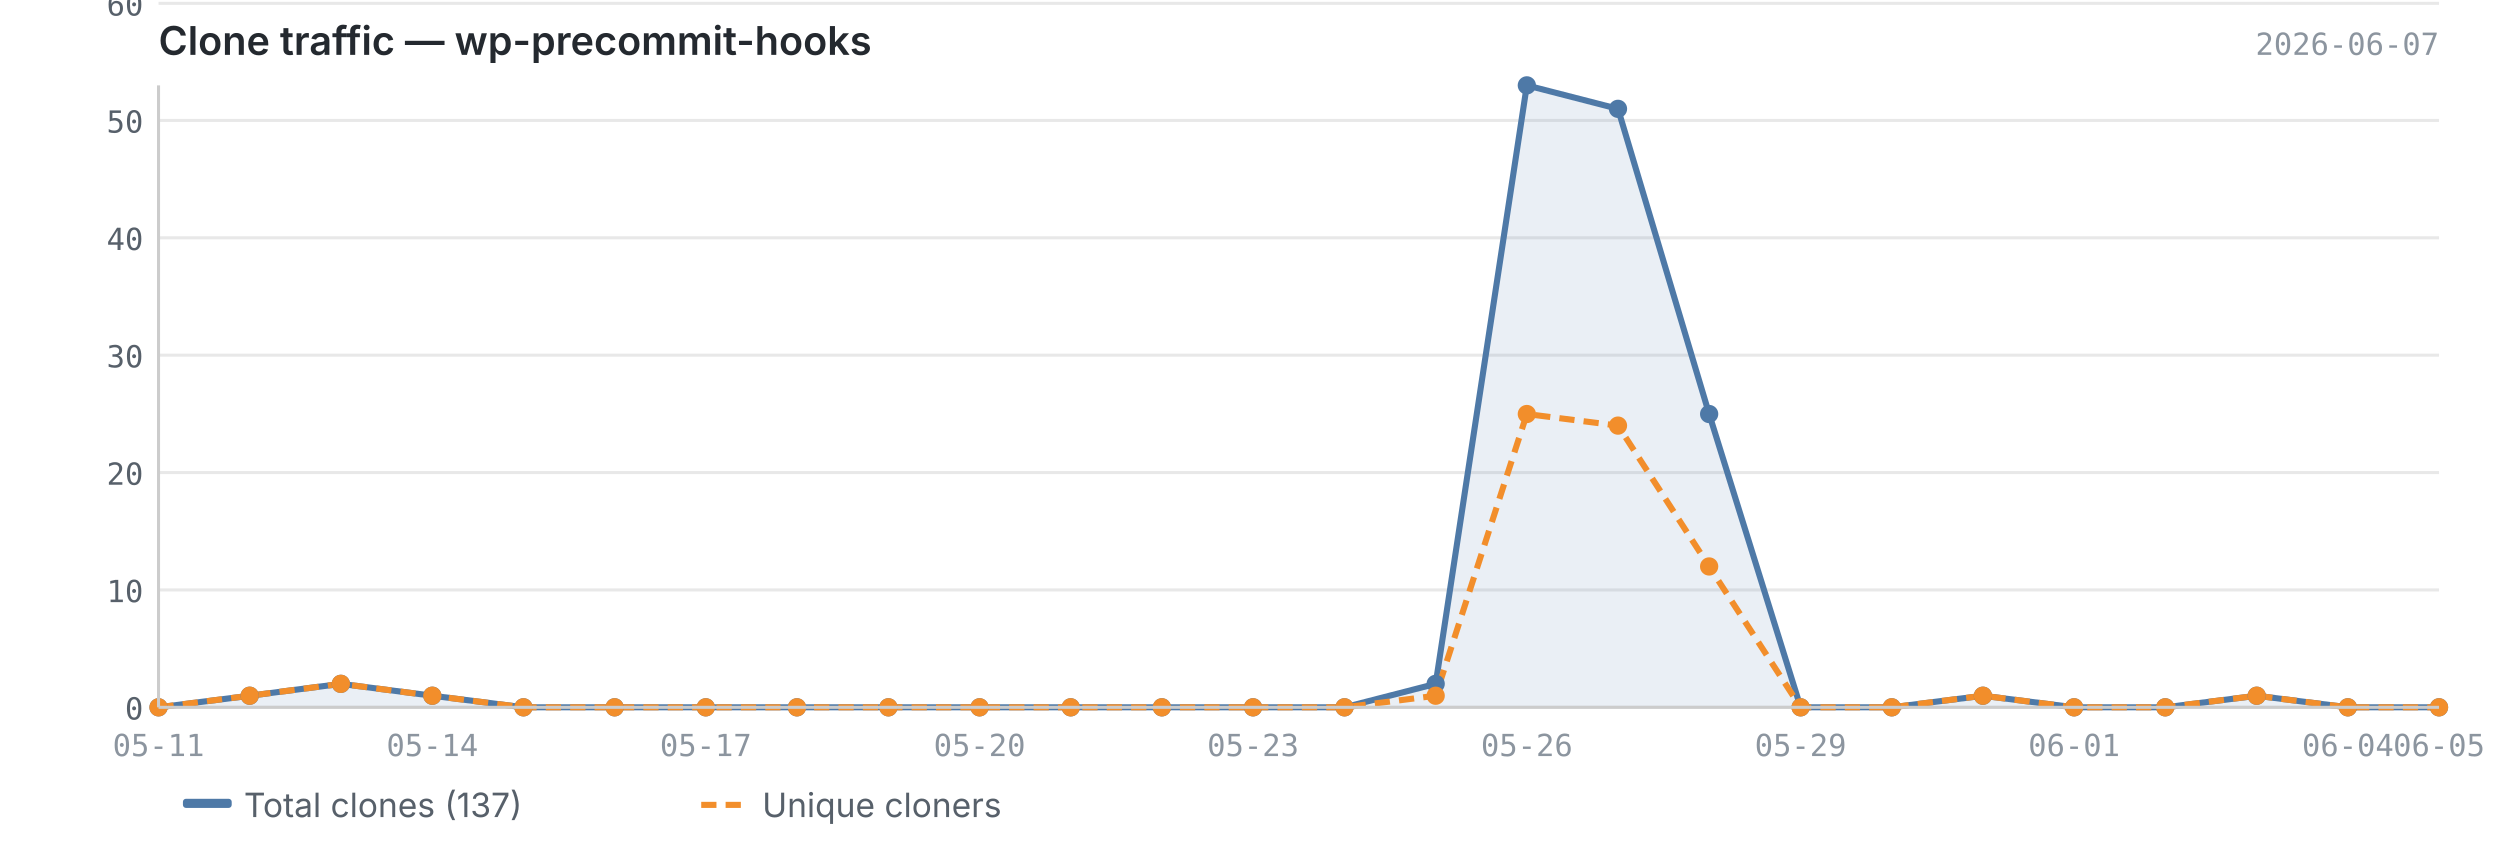
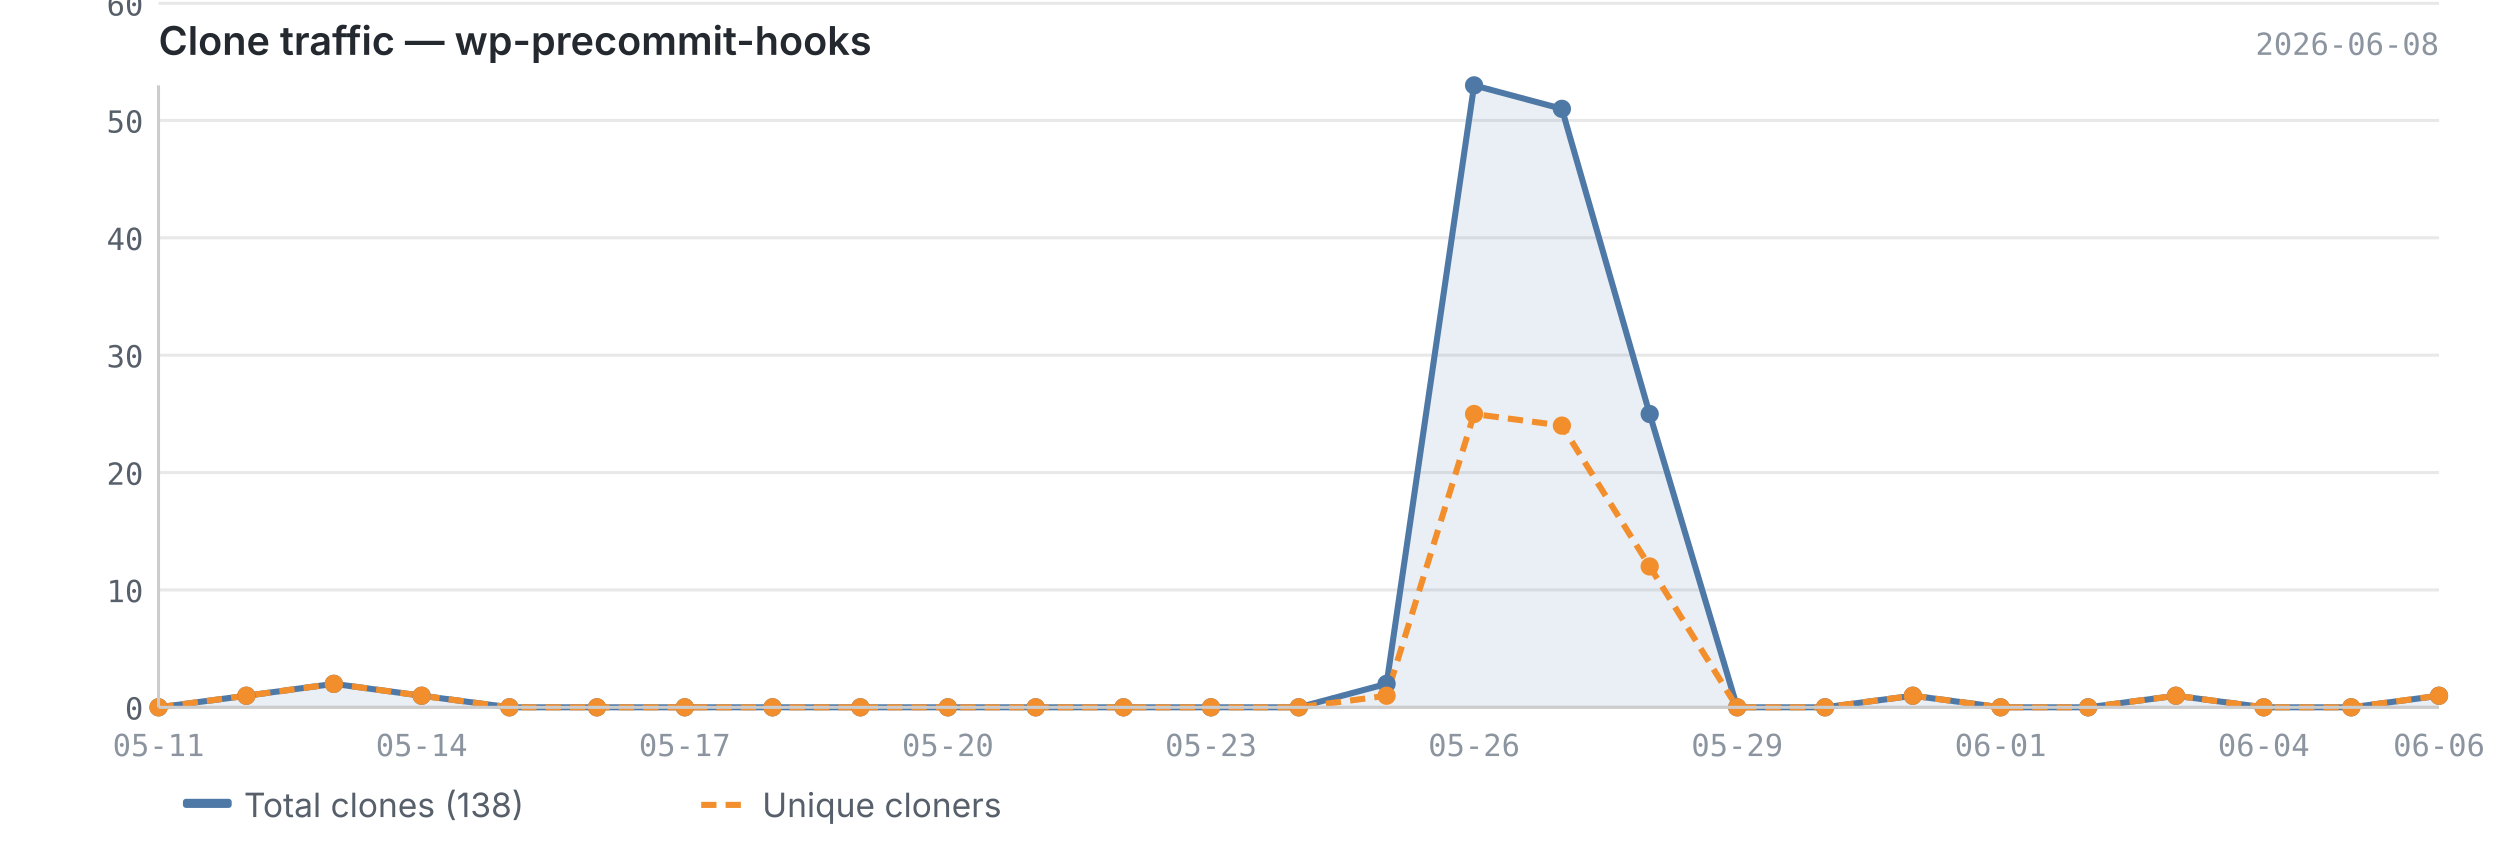
<svg xmlns="http://www.w3.org/2000/svg" viewBox="0 0 820 280" width="820" height="280">
  <text x="52" y="18" font-size="13" font-weight="600" fill="#24292f" font-family="-apple-system, BlinkMacSystemFont, 'Segoe UI', sans-serif">Clone traffic — wp-precommit-hooks</text>
-   <text x="800" y="18" font-size="10" fill="#8c959f" font-family="ui-monospace, SFMono-Regular, 'SF Mono', Menlo, monospace" text-anchor="end">2026-06-07</text>
+   <text x="800" y="18" font-size="10" fill="#8c959f" font-family="ui-monospace, SFMono-Regular, 'SF Mono', Menlo, monospace" text-anchor="end">2026-06-08</text>
  <line x1="52" y1="232.0" x2="800" y2="232.0" stroke="#e8e8e8" stroke-width="1" />
  <line x1="52" y1="193.5" x2="800" y2="193.5" stroke="#e8e8e8" stroke-width="1" />
  <line x1="52" y1="155.0" x2="800" y2="155.0" stroke="#e8e8e8" stroke-width="1" />
  <line x1="52" y1="116.5" x2="800" y2="116.5" stroke="#e8e8e8" stroke-width="1" />
  <line x1="52" y1="78.0" x2="800" y2="78.0" stroke="#e8e8e8" stroke-width="1" />
  <line x1="52" y1="39.5" x2="800" y2="39.5" stroke="#e8e8e8" stroke-width="1" />
  <line x1="52" y1="1.1" x2="800" y2="1.1" stroke="#e8e8e8" stroke-width="1" />
-   <path d="M52.0,232.0 L52.0,232.0 L81.9,228.2 L111.8,224.3 L141.8,228.2 L171.7,232.0 L201.6,232.0 L231.5,232.0 L261.4,232.0 L291.4,232.0 L321.3,232.0 L351.2,232.0 L381.1,232.0 L411.0,232.0 L441.0,232.0 L470.9,224.3 L500.8,28.0 L530.7,35.7 L560.6,135.8 L590.6,232.0 L620.5,232.0 L650.4,228.2 L680.3,232.0 L710.2,232.0 L740.2,228.2 L770.1,232.0 L800.0,232.0 L800.0,232.0 L52.0,232.0Z" fill="#4e79a7" opacity="0.12" />
-   <polyline points="52.0,232.0 81.9,228.2 111.8,224.3 141.8,228.2 171.7,232.0 201.6,232.0 231.5,232.0 261.4,232.0 291.4,232.0 321.3,232.0 351.2,232.0 381.1,232.0 411.0,232.0 441.0,232.0 470.9,224.3 500.8,28.0 530.7,35.7 560.6,135.8 590.6,232.0 620.5,232.0 650.4,228.2 680.3,232.0 710.2,232.0 740.2,228.2 770.1,232.0 800.0,232.0" fill="none" stroke="#4e79a7" stroke-width="2" stroke-linejoin="round" />
-   <polyline points="52.0,232.0 81.9,228.2 111.8,224.3 141.8,228.2 171.7,232.0 201.6,232.0 231.5,232.0 261.4,232.0 291.4,232.0 321.3,232.0 351.2,232.0 381.1,232.0 411.0,232.0 441.0,232.0 470.9,228.2 500.8,135.8 530.7,139.6 560.6,185.8 590.6,232.0 620.5,232.0 650.4,228.2 680.3,232.0 710.2,232.0 740.2,228.2 770.1,232.0 800.0,232.0" fill="none" stroke="#f28e2b" stroke-width="2" stroke-linejoin="round" stroke-dasharray="5,3" />
+   <path d="M52.0,232.0 L52.0,232.0 L80.8,228.2 L109.5,224.3 L138.3,228.2 L167.1,232.0 L195.8,232.0 L224.6,232.0 L253.4,232.0 L282.2,232.0 L310.9,232.0 L339.7,232.0 L368.5,232.0 L397.2,232.0 L426.0,232.0 L454.8,224.3 L483.5,28.0 L512.3,35.7 L541.1,135.8 L569.8,232.0 L598.6,232.0 L627.4,228.2 L656.2,232.0 L684.9,232.0 L713.7,228.2 L742.5,232.0 L771.2,232.0 L800.0,228.2 L800.0,232.0 L52.0,232.0Z" fill="#4e79a7" opacity="0.12" />
+   <polyline points="52.0,232.0 80.8,228.2 109.5,224.3 138.3,228.2 167.1,232.0 195.8,232.0 224.6,232.0 253.4,232.0 282.2,232.0 310.9,232.0 339.7,232.0 368.5,232.0 397.2,232.0 426.0,232.0 454.8,224.3 483.5,28.0 512.3,35.7 541.1,135.8 569.8,232.0 598.6,232.0 627.4,228.2 656.2,232.0 684.9,232.0 713.7,228.2 742.5,232.0 771.2,232.0 800.0,228.2" fill="none" stroke="#4e79a7" stroke-width="2" stroke-linejoin="round" />
+   <polyline points="52.0,232.0 80.8,228.2 109.5,224.3 138.3,228.2 167.1,232.0 195.8,232.0 224.6,232.0 253.4,232.0 282.2,232.0 310.9,232.0 339.7,232.0 368.5,232.0 397.2,232.0 426.0,232.0 454.8,228.2 483.5,135.8 512.3,139.6 541.1,185.8 569.8,232.0 598.6,232.0 627.4,228.2 656.2,232.0 684.9,232.0 713.7,228.2 742.5,232.0 771.2,232.0 800.0,228.2" fill="none" stroke="#f28e2b" stroke-width="2" stroke-linejoin="round" stroke-dasharray="5,3" />
  <circle cx="52.0" cy="232.0" r="3" fill="#4e79a7" />
-   <circle cx="81.9" cy="228.2" r="3" fill="#4e79a7" />
-   <circle cx="111.8" cy="224.3" r="3" fill="#4e79a7" />
-   <circle cx="141.8" cy="228.2" r="3" fill="#4e79a7" />
-   <circle cx="171.7" cy="232.0" r="3" fill="#4e79a7" />
-   <circle cx="201.6" cy="232.0" r="3" fill="#4e79a7" />
-   <circle cx="231.5" cy="232.0" r="3" fill="#4e79a7" />
-   <circle cx="261.4" cy="232.0" r="3" fill="#4e79a7" />
-   <circle cx="291.4" cy="232.0" r="3" fill="#4e79a7" />
-   <circle cx="321.3" cy="232.0" r="3" fill="#4e79a7" />
-   <circle cx="351.2" cy="232.0" r="3" fill="#4e79a7" />
-   <circle cx="381.1" cy="232.0" r="3" fill="#4e79a7" />
-   <circle cx="411.0" cy="232.0" r="3" fill="#4e79a7" />
-   <circle cx="441.0" cy="232.0" r="3" fill="#4e79a7" />
-   <circle cx="470.9" cy="224.3" r="3" fill="#4e79a7" />
-   <circle cx="500.8" cy="28.0" r="3" fill="#4e79a7" />
-   <circle cx="530.7" cy="35.7" r="3" fill="#4e79a7" />
-   <circle cx="560.6" cy="135.8" r="3" fill="#4e79a7" />
-   <circle cx="590.6" cy="232.0" r="3" fill="#4e79a7" />
-   <circle cx="620.5" cy="232.0" r="3" fill="#4e79a7" />
-   <circle cx="650.4" cy="228.2" r="3" fill="#4e79a7" />
-   <circle cx="680.3" cy="232.0" r="3" fill="#4e79a7" />
-   <circle cx="710.2" cy="232.0" r="3" fill="#4e79a7" />
-   <circle cx="740.2" cy="228.2" r="3" fill="#4e79a7" />
-   <circle cx="770.1" cy="232.0" r="3" fill="#4e79a7" />
-   <circle cx="800.0" cy="232.0" r="3" fill="#4e79a7" />
+   <circle cx="80.8" cy="228.2" r="3" fill="#4e79a7" />
+   <circle cx="109.5" cy="224.3" r="3" fill="#4e79a7" />
+   <circle cx="138.3" cy="228.2" r="3" fill="#4e79a7" />
+   <circle cx="167.1" cy="232.0" r="3" fill="#4e79a7" />
+   <circle cx="195.8" cy="232.0" r="3" fill="#4e79a7" />
+   <circle cx="224.6" cy="232.0" r="3" fill="#4e79a7" />
+   <circle cx="253.4" cy="232.0" r="3" fill="#4e79a7" />
+   <circle cx="282.2" cy="232.0" r="3" fill="#4e79a7" />
+   <circle cx="310.9" cy="232.0" r="3" fill="#4e79a7" />
+   <circle cx="339.7" cy="232.0" r="3" fill="#4e79a7" />
+   <circle cx="368.5" cy="232.0" r="3" fill="#4e79a7" />
+   <circle cx="397.2" cy="232.0" r="3" fill="#4e79a7" />
+   <circle cx="426.0" cy="232.0" r="3" fill="#4e79a7" />
+   <circle cx="454.8" cy="224.3" r="3" fill="#4e79a7" />
+   <circle cx="483.5" cy="28.0" r="3" fill="#4e79a7" />
+   <circle cx="512.3" cy="35.7" r="3" fill="#4e79a7" />
+   <circle cx="541.1" cy="135.8" r="3" fill="#4e79a7" />
+   <circle cx="569.8" cy="232.0" r="3" fill="#4e79a7" />
+   <circle cx="598.6" cy="232.0" r="3" fill="#4e79a7" />
+   <circle cx="627.4" cy="228.2" r="3" fill="#4e79a7" />
+   <circle cx="656.2" cy="232.0" r="3" fill="#4e79a7" />
+   <circle cx="684.9" cy="232.0" r="3" fill="#4e79a7" />
+   <circle cx="713.7" cy="228.2" r="3" fill="#4e79a7" />
+   <circle cx="742.5" cy="232.0" r="3" fill="#4e79a7" />
+   <circle cx="771.2" cy="232.0" r="3" fill="#4e79a7" />
+   <circle cx="800.0" cy="228.2" r="3" fill="#4e79a7" />
  <circle cx="52.0" cy="232.0" r="3" fill="#f28e2b" />
-   <circle cx="81.9" cy="228.2" r="3" fill="#f28e2b" />
-   <circle cx="111.8" cy="224.3" r="3" fill="#f28e2b" />
-   <circle cx="141.8" cy="228.2" r="3" fill="#f28e2b" />
-   <circle cx="171.7" cy="232.0" r="3" fill="#f28e2b" />
-   <circle cx="201.6" cy="232.0" r="3" fill="#f28e2b" />
-   <circle cx="231.5" cy="232.0" r="3" fill="#f28e2b" />
-   <circle cx="261.4" cy="232.0" r="3" fill="#f28e2b" />
-   <circle cx="291.4" cy="232.0" r="3" fill="#f28e2b" />
-   <circle cx="321.3" cy="232.0" r="3" fill="#f28e2b" />
-   <circle cx="351.2" cy="232.0" r="3" fill="#f28e2b" />
-   <circle cx="381.1" cy="232.0" r="3" fill="#f28e2b" />
-   <circle cx="411.0" cy="232.0" r="3" fill="#f28e2b" />
-   <circle cx="441.0" cy="232.0" r="3" fill="#f28e2b" />
-   <circle cx="470.9" cy="228.2" r="3" fill="#f28e2b" />
-   <circle cx="500.8" cy="135.8" r="3" fill="#f28e2b" />
-   <circle cx="530.7" cy="139.6" r="3" fill="#f28e2b" />
-   <circle cx="560.6" cy="185.8" r="3" fill="#f28e2b" />
-   <circle cx="590.6" cy="232.0" r="3" fill="#f28e2b" />
-   <circle cx="620.5" cy="232.0" r="3" fill="#f28e2b" />
-   <circle cx="650.4" cy="228.2" r="3" fill="#f28e2b" />
-   <circle cx="680.3" cy="232.0" r="3" fill="#f28e2b" />
-   <circle cx="710.2" cy="232.0" r="3" fill="#f28e2b" />
-   <circle cx="740.2" cy="228.2" r="3" fill="#f28e2b" />
-   <circle cx="770.1" cy="232.0" r="3" fill="#f28e2b" />
-   <circle cx="800.0" cy="232.0" r="3" fill="#f28e2b" />
+   <circle cx="80.8" cy="228.2" r="3" fill="#f28e2b" />
+   <circle cx="109.5" cy="224.3" r="3" fill="#f28e2b" />
+   <circle cx="138.3" cy="228.2" r="3" fill="#f28e2b" />
+   <circle cx="167.1" cy="232.0" r="3" fill="#f28e2b" />
+   <circle cx="195.8" cy="232.0" r="3" fill="#f28e2b" />
+   <circle cx="224.6" cy="232.0" r="3" fill="#f28e2b" />
+   <circle cx="253.4" cy="232.0" r="3" fill="#f28e2b" />
+   <circle cx="282.2" cy="232.0" r="3" fill="#f28e2b" />
+   <circle cx="310.9" cy="232.0" r="3" fill="#f28e2b" />
+   <circle cx="339.7" cy="232.0" r="3" fill="#f28e2b" />
+   <circle cx="368.5" cy="232.0" r="3" fill="#f28e2b" />
+   <circle cx="397.2" cy="232.0" r="3" fill="#f28e2b" />
+   <circle cx="426.0" cy="232.0" r="3" fill="#f28e2b" />
+   <circle cx="454.8" cy="228.2" r="3" fill="#f28e2b" />
+   <circle cx="483.5" cy="135.8" r="3" fill="#f28e2b" />
+   <circle cx="512.3" cy="139.6" r="3" fill="#f28e2b" />
+   <circle cx="541.1" cy="185.8" r="3" fill="#f28e2b" />
+   <circle cx="569.8" cy="232.0" r="3" fill="#f28e2b" />
+   <circle cx="598.6" cy="232.0" r="3" fill="#f28e2b" />
+   <circle cx="627.4" cy="228.2" r="3" fill="#f28e2b" />
+   <circle cx="656.2" cy="232.0" r="3" fill="#f28e2b" />
+   <circle cx="684.9" cy="232.0" r="3" fill="#f28e2b" />
+   <circle cx="713.7" cy="228.2" r="3" fill="#f28e2b" />
+   <circle cx="742.5" cy="232.0" r="3" fill="#f28e2b" />
+   <circle cx="771.2" cy="232.0" r="3" fill="#f28e2b" />
+   <circle cx="800.0" cy="228.2" r="3" fill="#f28e2b" />
  <line x1="52" y1="28" x2="52" y2="232" stroke="#cccccc" stroke-width="1" />
  <line x1="52" y1="232" x2="800" y2="232" stroke="#cccccc" stroke-width="1" />
  <text x="47" y="236.0" text-anchor="end" font-size="10" fill="#57606a" font-family="ui-monospace, SFMono-Regular, 'SF Mono', Menlo, monospace">0</text>
  <text x="47" y="197.5" text-anchor="end" font-size="10" fill="#57606a" font-family="ui-monospace, SFMono-Regular, 'SF Mono', Menlo, monospace">10</text>
  <text x="47" y="159.0" text-anchor="end" font-size="10" fill="#57606a" font-family="ui-monospace, SFMono-Regular, 'SF Mono', Menlo, monospace">20</text>
  <text x="47" y="120.5" text-anchor="end" font-size="10" fill="#57606a" font-family="ui-monospace, SFMono-Regular, 'SF Mono', Menlo, monospace">30</text>
  <text x="47" y="82.0" text-anchor="end" font-size="10" fill="#57606a" font-family="ui-monospace, SFMono-Regular, 'SF Mono', Menlo, monospace">40</text>
  <text x="47" y="43.5" text-anchor="end" font-size="10" fill="#57606a" font-family="ui-monospace, SFMono-Regular, 'SF Mono', Menlo, monospace">50</text>
  <text x="47" y="5.1" text-anchor="end" font-size="10" fill="#57606a" font-family="ui-monospace, SFMono-Regular, 'SF Mono', Menlo, monospace">60</text>
  <text x="52.0" y="248" text-anchor="middle" font-size="10" fill="#8c959f" font-family="ui-monospace, SFMono-Regular, 'SF Mono', Menlo, monospace">05-11</text>
-   <text x="141.8" y="248" text-anchor="middle" font-size="10" fill="#8c959f" font-family="ui-monospace, SFMono-Regular, 'SF Mono', Menlo, monospace">05-14</text>
-   <text x="231.5" y="248" text-anchor="middle" font-size="10" fill="#8c959f" font-family="ui-monospace, SFMono-Regular, 'SF Mono', Menlo, monospace">05-17</text>
-   <text x="321.3" y="248" text-anchor="middle" font-size="10" fill="#8c959f" font-family="ui-monospace, SFMono-Regular, 'SF Mono', Menlo, monospace">05-20</text>
-   <text x="411.0" y="248" text-anchor="middle" font-size="10" fill="#8c959f" font-family="ui-monospace, SFMono-Regular, 'SF Mono', Menlo, monospace">05-23</text>
-   <text x="500.8" y="248" text-anchor="middle" font-size="10" fill="#8c959f" font-family="ui-monospace, SFMono-Regular, 'SF Mono', Menlo, monospace">05-26</text>
-   <text x="590.6" y="248" text-anchor="middle" font-size="10" fill="#8c959f" font-family="ui-monospace, SFMono-Regular, 'SF Mono', Menlo, monospace">05-29</text>
-   <text x="680.3" y="248" text-anchor="middle" font-size="10" fill="#8c959f" font-family="ui-monospace, SFMono-Regular, 'SF Mono', Menlo, monospace">06-01</text>
-   <text x="770.1" y="248" text-anchor="middle" font-size="10" fill="#8c959f" font-family="ui-monospace, SFMono-Regular, 'SF Mono', Menlo, monospace">06-04</text>
-   <text x="800.0" y="248" text-anchor="middle" font-size="10" fill="#8c959f" font-family="ui-monospace, SFMono-Regular, 'SF Mono', Menlo, monospace">06-05</text>
+   <text x="138.3" y="248" text-anchor="middle" font-size="10" fill="#8c959f" font-family="ui-monospace, SFMono-Regular, 'SF Mono', Menlo, monospace">05-14</text>
+   <text x="224.6" y="248" text-anchor="middle" font-size="10" fill="#8c959f" font-family="ui-monospace, SFMono-Regular, 'SF Mono', Menlo, monospace">05-17</text>
+   <text x="310.9" y="248" text-anchor="middle" font-size="10" fill="#8c959f" font-family="ui-monospace, SFMono-Regular, 'SF Mono', Menlo, monospace">05-20</text>
+   <text x="397.2" y="248" text-anchor="middle" font-size="10" fill="#8c959f" font-family="ui-monospace, SFMono-Regular, 'SF Mono', Menlo, monospace">05-23</text>
+   <text x="483.5" y="248" text-anchor="middle" font-size="10" fill="#8c959f" font-family="ui-monospace, SFMono-Regular, 'SF Mono', Menlo, monospace">05-26</text>
+   <text x="569.8" y="248" text-anchor="middle" font-size="10" fill="#8c959f" font-family="ui-monospace, SFMono-Regular, 'SF Mono', Menlo, monospace">05-29</text>
+   <text x="656.2" y="248" text-anchor="middle" font-size="10" fill="#8c959f" font-family="ui-monospace, SFMono-Regular, 'SF Mono', Menlo, monospace">06-01</text>
+   <text x="742.5" y="248" text-anchor="middle" font-size="10" fill="#8c959f" font-family="ui-monospace, SFMono-Regular, 'SF Mono', Menlo, monospace">06-04</text>
+   <text x="800.0" y="248" text-anchor="middle" font-size="10" fill="#8c959f" font-family="ui-monospace, SFMono-Regular, 'SF Mono', Menlo, monospace">06-06</text>
  <rect x="60" y="262" width="16" height="3" fill="#4e79a7" rx="1" />
-   <text x="80" y="268" font-size="11" fill="#57606a" font-family="-apple-system, BlinkMacSystemFont, 'Segoe UI', sans-serif">Total clones (137)</text>
+   <text x="80" y="268" font-size="11" fill="#57606a" font-family="-apple-system, BlinkMacSystemFont, 'Segoe UI', sans-serif">Total clones (138)</text>
  <line x1="230" y1="264" x2="246" y2="264" stroke="#f28e2b" stroke-width="2" stroke-dasharray="5,3" />
  <text x="250" y="268" font-size="11" fill="#57606a" font-family="-apple-system, BlinkMacSystemFont, 'Segoe UI', sans-serif">Unique cloners</text>
</svg>
